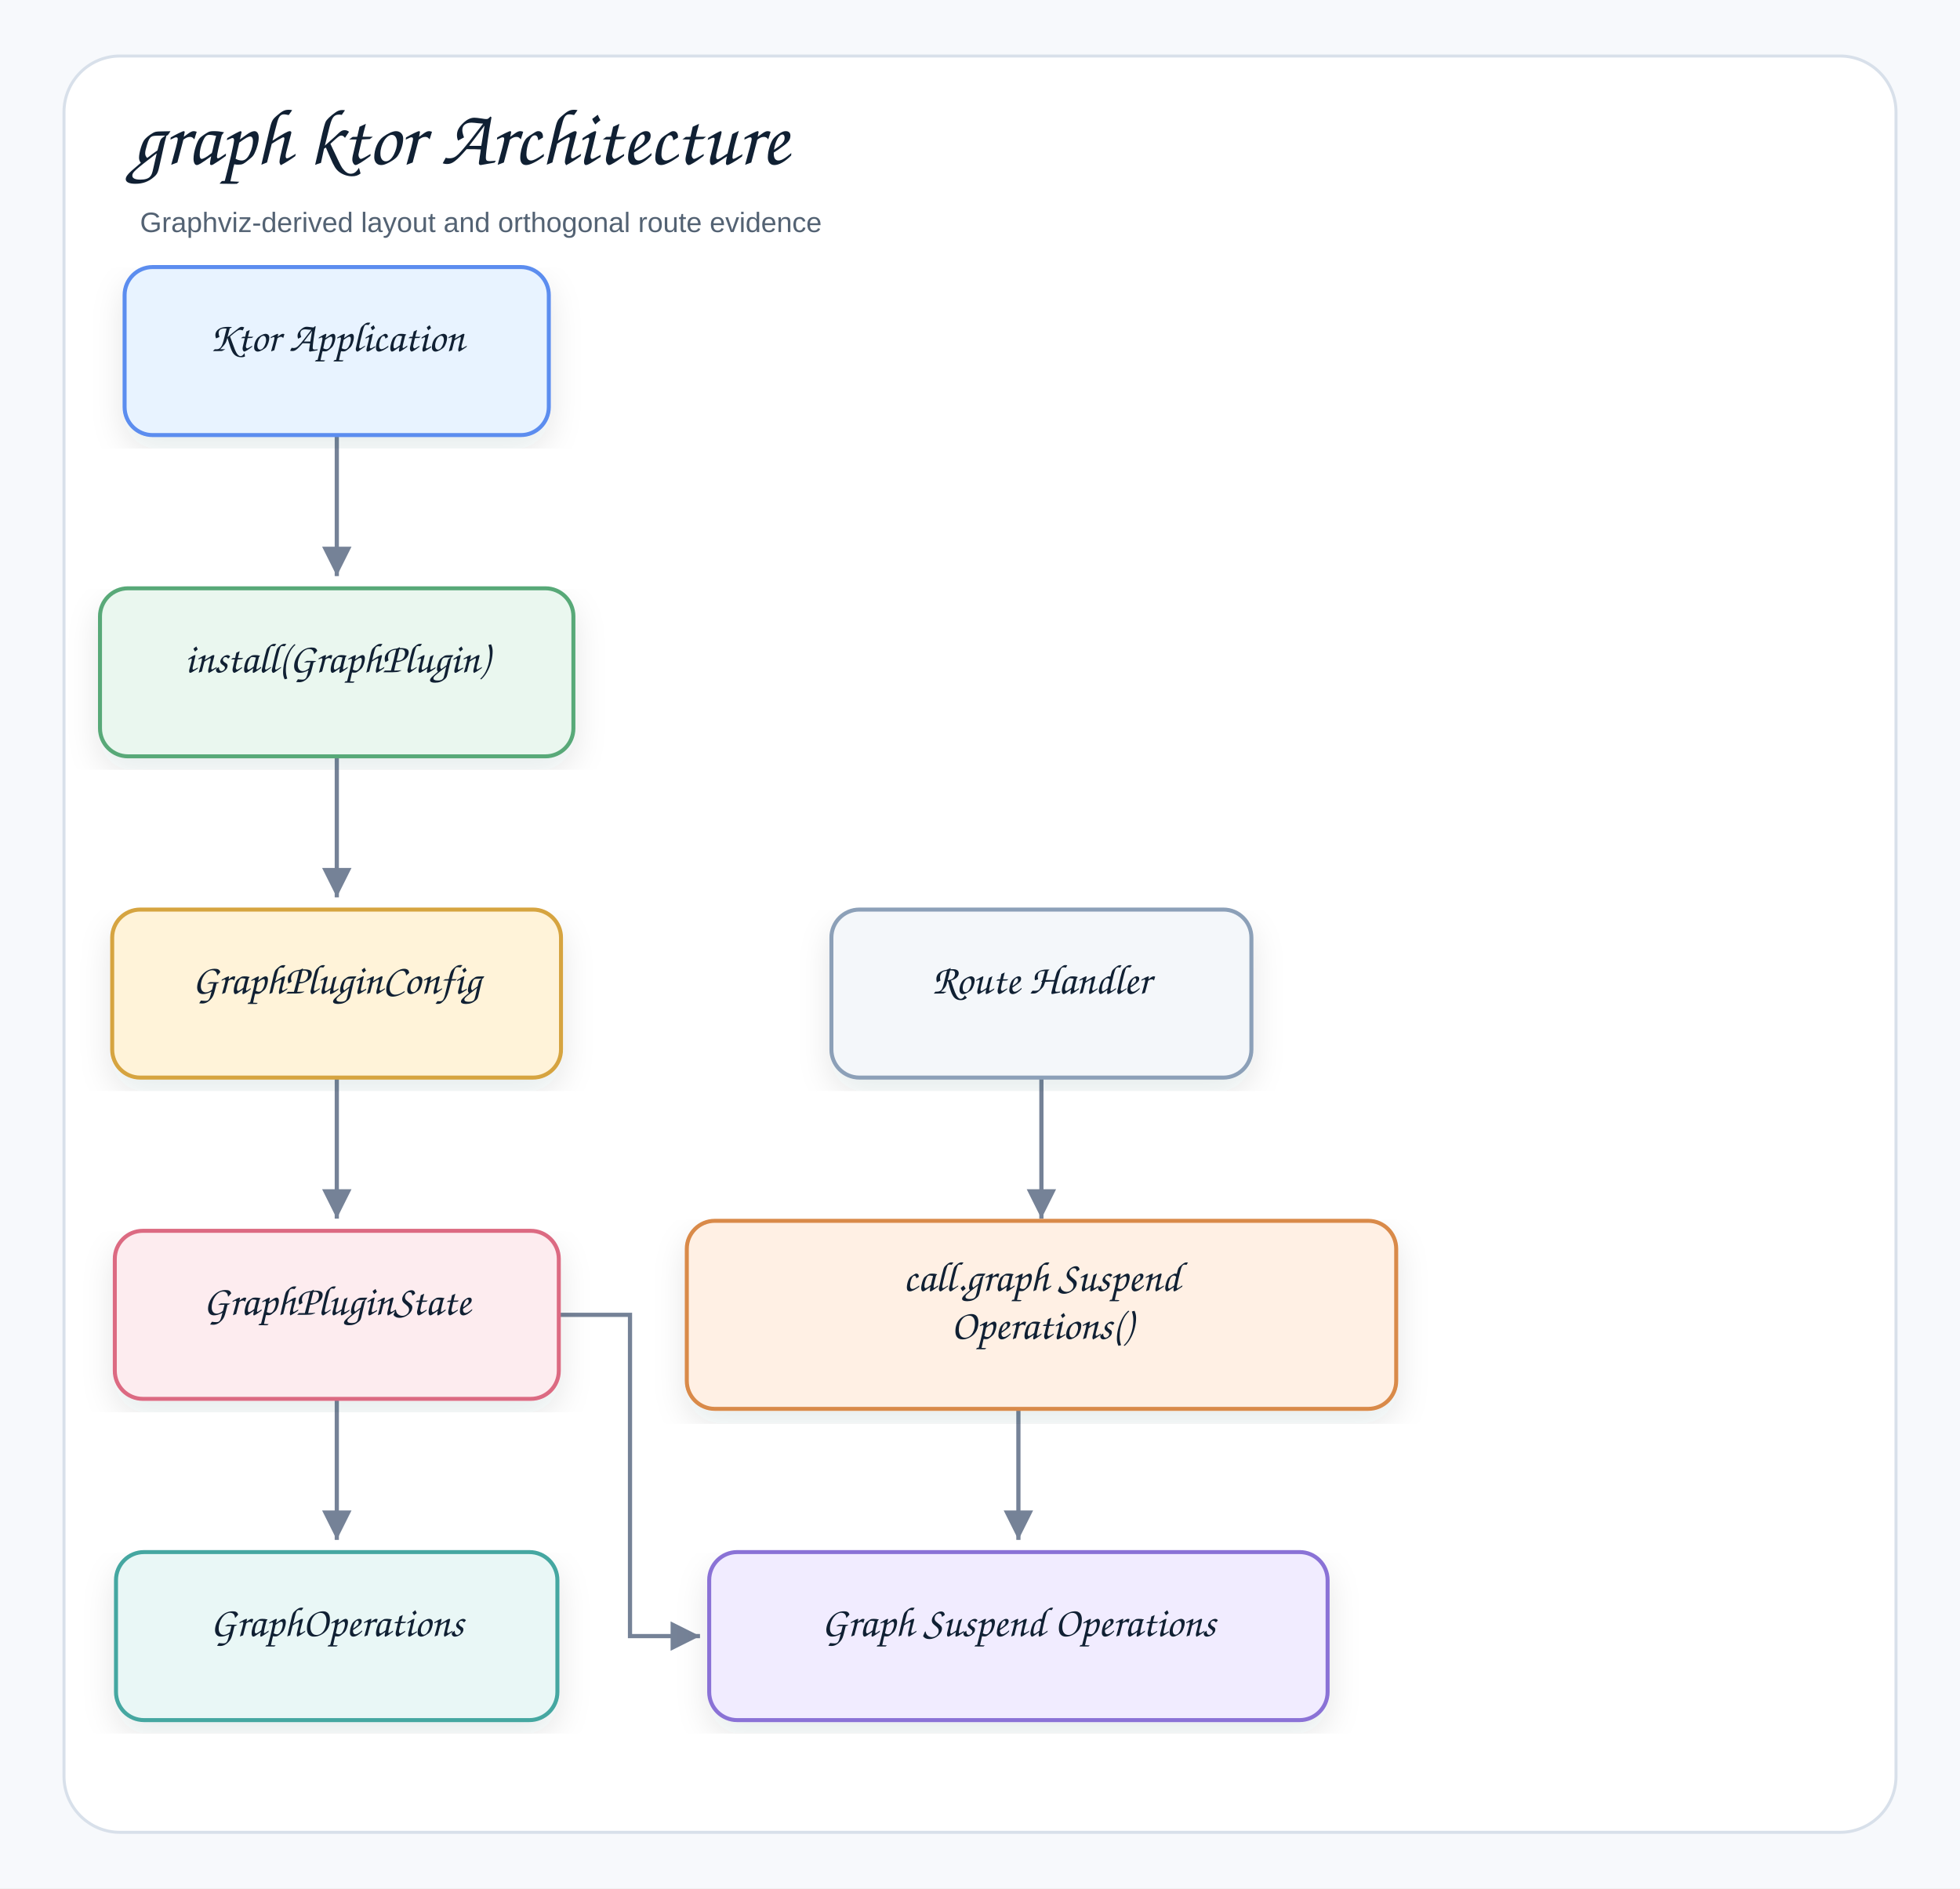
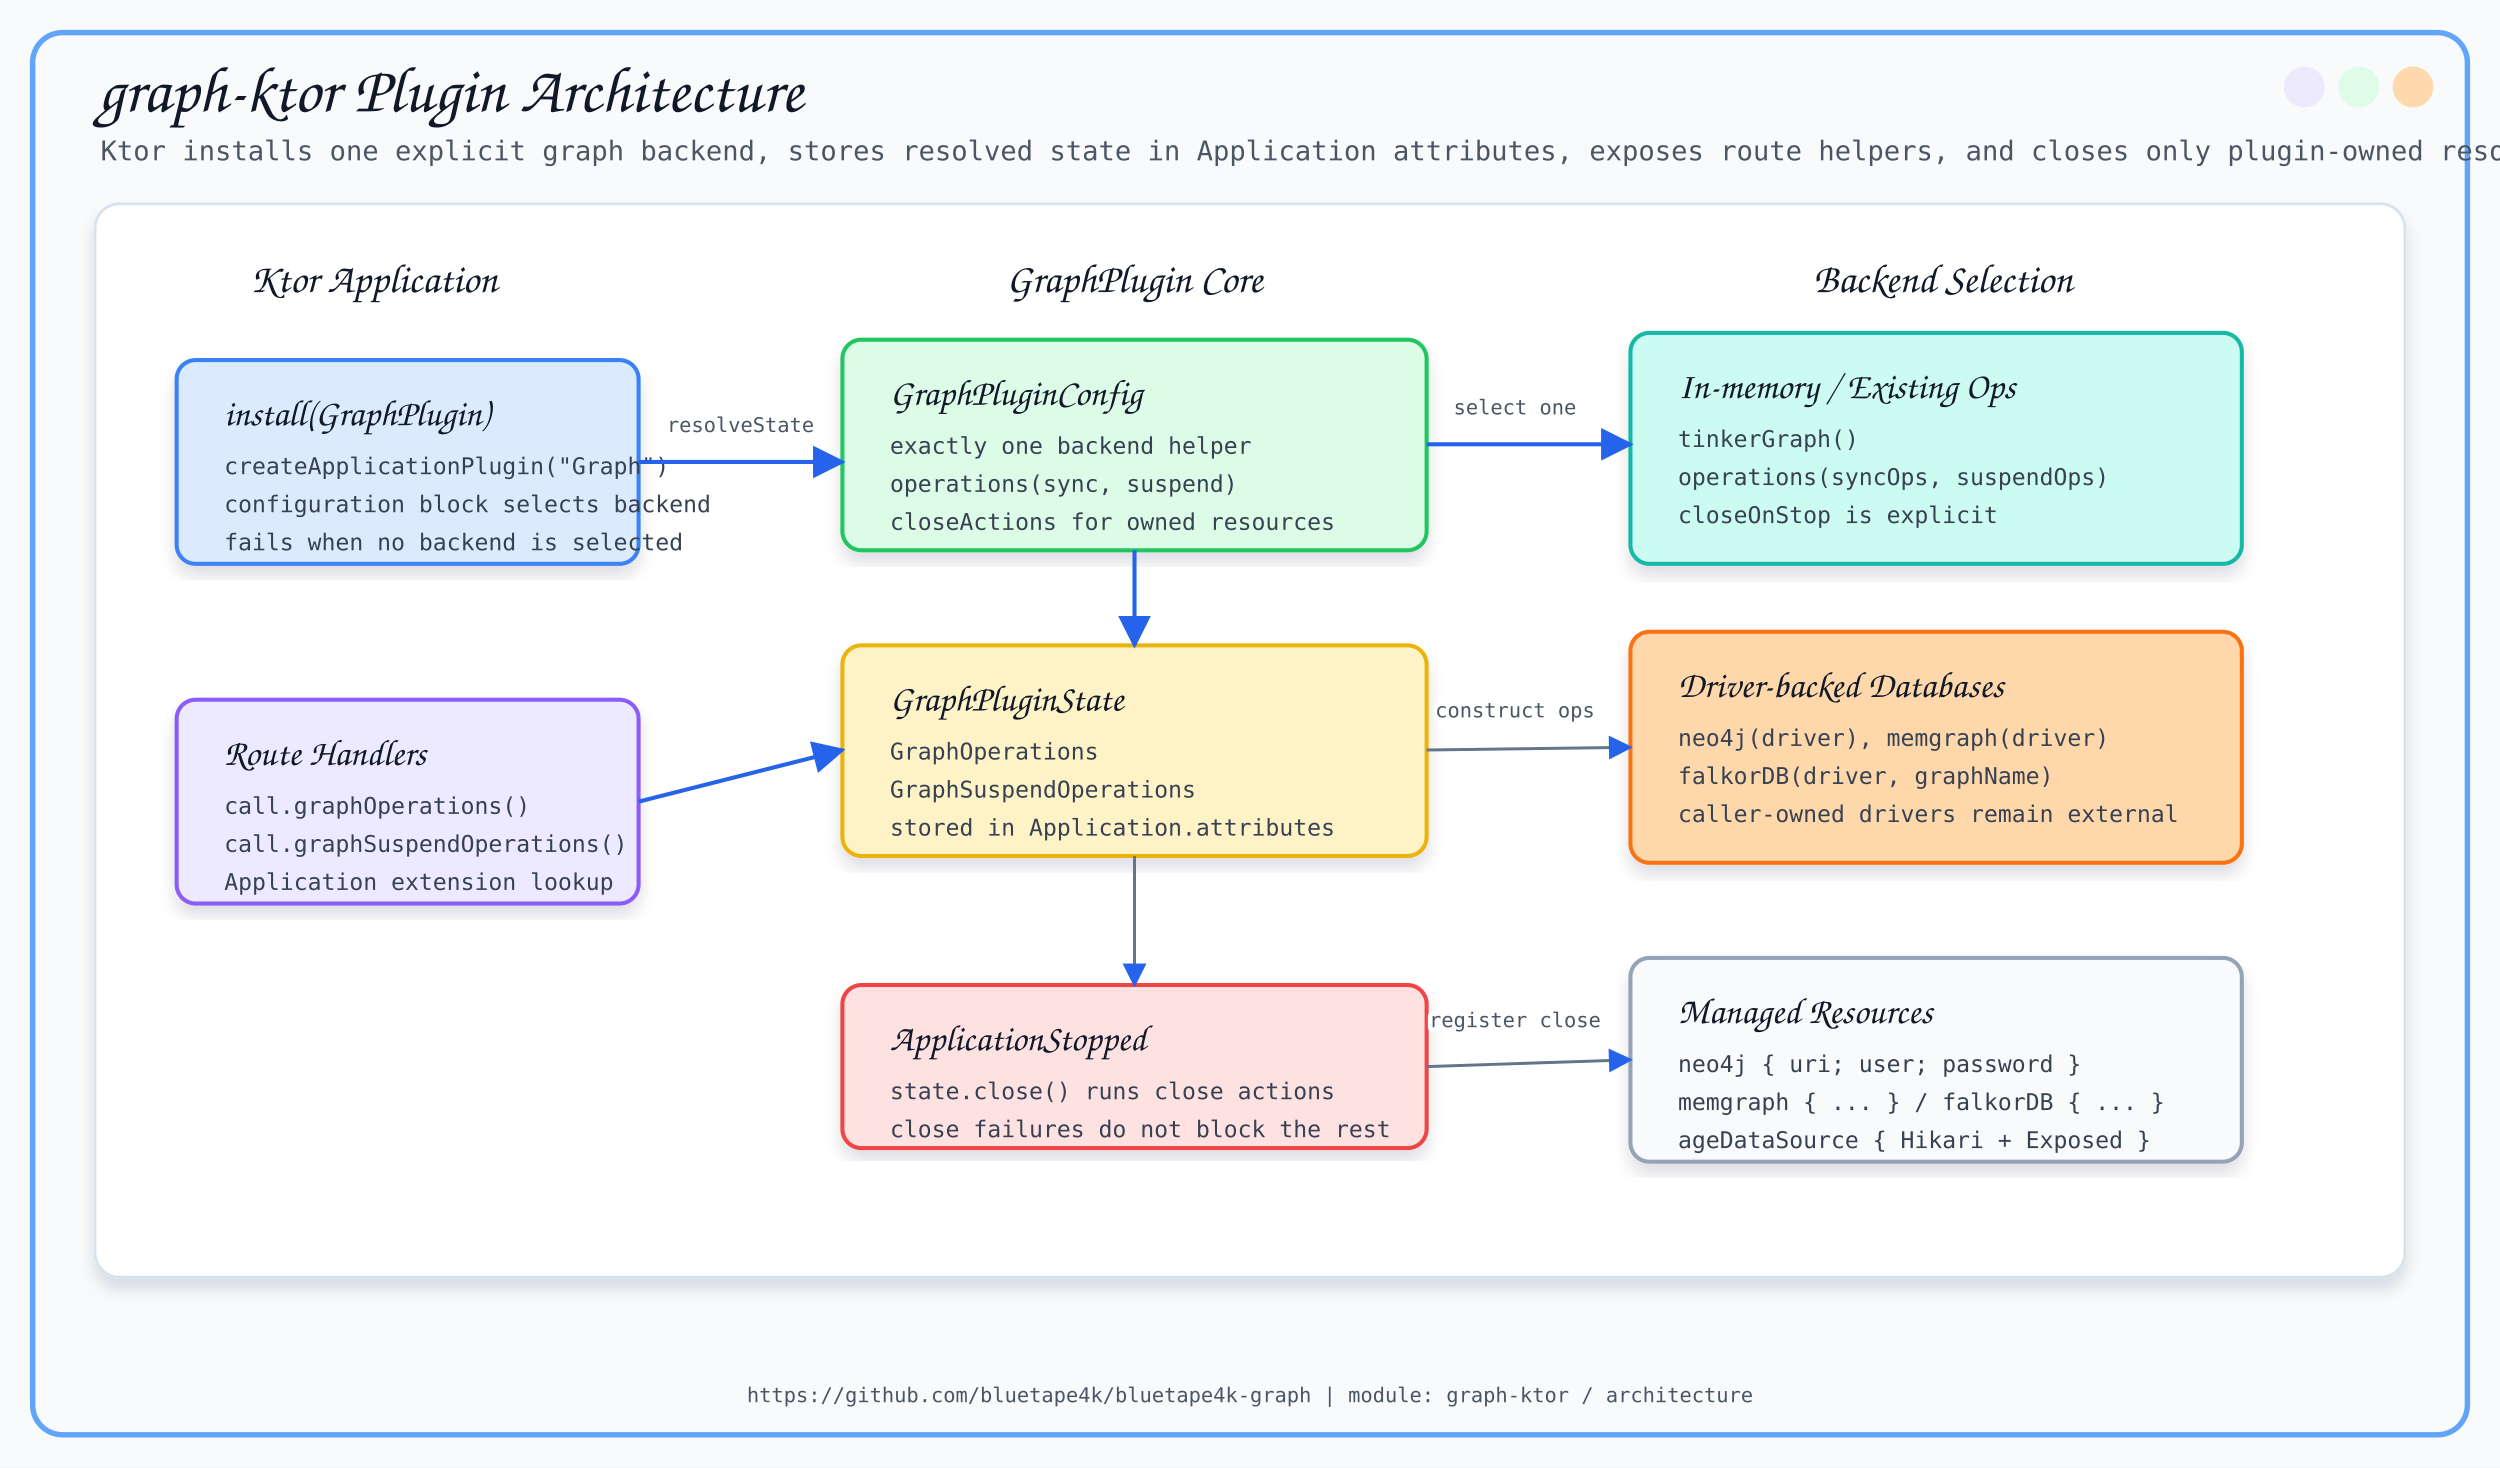
- <svg xmlns="http://www.w3.org/2000/svg" width="980" height="944" viewBox="0 0 980 944" role="img" aria-label="graph ktor Architecture">
+ <svg xmlns="http://www.w3.org/2000/svg" width="1840" height="1080" viewBox="0 0 1840 1080">
  <defs>
-     <filter id="shadow" x="-8%" y="-8%" width="116%" height="116%">
-       <feDropShadow dx="0" dy="7" stdDeviation="8" flood-color="#1f2937" flood-opacity="0.10" />
+     <filter id="softShadow" x="-8%" y="-8%" width="116%" height="116%">
+       <feDropShadow dx="0" dy="8" stdDeviation="6" flood-color="#0F172A" flood-opacity="0.13" />
    </filter>
-     <marker id="arrow" markerWidth="9" markerHeight="9" refX="8" refY="4.5" orient="auto" markerUnits="strokeWidth">
-       <path d="M1,1 L8,4.5 L1,8 Z" fill="#758297" />
+     <marker id="arrow" viewBox="0 0 10 10" refX="9" refY="5" markerWidth="8" markerHeight="8" orient="auto">
+       <path d="M 0 0 L 10 5 L 0 10 z" fill="#2563EB" />
    </marker>
-     <style>
-     .canvas{fill:#f7f9fc}.frame{fill:#fff;stroke:#d8e0ea;stroke-width:1.5}
-     .title{font-family:"Architects Daughter","Comic Sans MS","Comic Sans",cursive;font-size:40px;font-weight:400;fill:#102033}
-     .subtitle{font-family:"Comic Sans MS","Comic Sans","Comic Neue",Arial,sans-serif;font-size:14px;font-weight:400;fill:#536273}
-     .label{font-family:"Architects Daughter","Comic Sans MS","Comic Sans",cursive;font-size:21px;font-weight:400;fill:#102033}
-     .small{font-family:"Comic Sans MS","Comic Sans","Comic Neue",Arial,sans-serif;font-size:12px;font-weight:400;fill:#536273}
-     .strong{font-family:"Comic Sans MS","Comic Sans","Comic Neue",Arial,sans-serif;font-size:13px;font-weight:400;fill:#102033}
-     .card{stroke-width:2.0;filter:url(#shadow)}
-     .line{stroke:#758297;stroke-width:2.1;fill:none;marker-end:url(#arrow)}
-     .dashed{stroke:#758297;stroke-width:2.1;stroke-dasharray:7 6;fill:none;marker-end:url(#arrow)}
-     .lifeline{stroke:#b7c2d1;stroke-width:1.8;stroke-dasharray:9 9}
+   </defs>
+   <style>
+     .title { font-family: 'Architects Daughter', cursive; font-size: 48px; fill: #111827; }
+     .subtitle { font-family: 'Comic Mono', monospace; font-size: 20px; fill: #4B5563; }
+     .section { font-family: 'Architects Daughter', cursive; font-size: 30px; fill: #111827; }
+     .label { font-family: 'Architects Daughter', cursive; font-size: 27px; fill: #111827; }
+     .small { font-family: 'Comic Mono', monospace; font-size: 17px; fill: #374151; }
+     .tiny { font-family: 'Comic Mono', monospace; font-size: 15px; fill: #4B5563; }
+     .card { filter: url(#softShadow); }
+     .line { stroke: #2563EB; stroke-width: 3; fill: none; marker-end: url(#arrow); }
+     .thin { stroke: #64748B; stroke-width: 2.2; fill: none; marker-end: url(#arrow); }
  </style>
-   </defs>
-   <rect class="canvas" width="980" height="944" />
-   <rect class="frame" x="32" y="28" width="916" height="888" rx="28" />
-   <text class="title" x="66" y="82">graph ktor Architecture</text>
-   <text class="subtitle" x="70" y="116">Graphviz-derived layout and orthogonal route evidence</text>
-   <path class="line" d="M168.4 205.7 L168.4 205.7 L168.4 288.0 L168.4 288.0" />
-   <path class="line" d="M168.4 366.3 L168.4 366.3 L168.4 448.6 L168.4 448.6" />
-   <path class="line" d="M168.4 526.9 L168.4 526.9 L168.4 609.2 L168.4 609.2" />
-   <path class="line" d="M168.4 687.5 L168.4 687.5 L168.4 769.8 L168.4 769.8" />
-   <path class="line" d="M265.4 657.3 L292.7 657.3 L315.0 657.3 L315.0 657.3 L315.0 657.3 L315.0 817.9 L315.0 817.9 L315.0 817.9 L350.0 817.9 L350.0 817.9" />
-   <path class="line" d="M520.7 526.9 L520.7 526.9 L520.7 609.2 L520.7 609.2" />
-   <path class="line" d="M509.2 687.5 L509.2 687.5 L509.2 769.8 L509.2 769.8" />
-   <g transform="translate(62.3,133.5)">
-     <rect class="card" x="0" y="0" width="212.1" height="84.0" rx="14" fill="#E8F3FF" stroke="#5B8DEF" />
-     <text class="label" x="106.1" y="42.0" text-anchor="middle">Ktor Application</text>
-   </g>
-   <g transform="translate(50.0,294.1)">
-     <rect class="card" x="0" y="0" width="236.7" height="84.0" rx="14" fill="#EAF7EF" stroke="#58A978" />
-     <text class="label" x="118.4" y="42.0" text-anchor="middle">install(GraphPlugin)</text>
-   </g>
-   <g transform="translate(56.1,454.7)">
-     <rect class="card" x="0" y="0" width="224.4" height="84.0" rx="14" fill="#FFF3D9" stroke="#D6A441" />
-     <text class="label" x="112.2" y="42.0" text-anchor="middle">GraphPluginConfig</text>
-   </g>
-   <g transform="translate(57.4,615.3)">
-     <rect class="card" x="0" y="0" width="222.0" height="84.0" rx="14" fill="#FDECEF" stroke="#DC6B82" />
-     <text class="label" x="111.0" y="42.0" text-anchor="middle">GraphPluginState</text>
-   </g>
-   <g transform="translate(58.0,775.9)">
-     <rect class="card" x="0" y="0" width="220.7" height="84.0" rx="14" fill="#E9F7F6" stroke="#45A7A1" />
-     <text class="label" x="110.4" y="42.0" text-anchor="middle">GraphOperations</text>
-   </g>
-   <g transform="translate(354.6,775.9)">
-     <rect class="card" x="0" y="0" width="309.2" height="84.0" rx="14" fill="#F1ECFF" stroke="#8A72D6" />
-     <text class="label" x="154.6" y="42.0" text-anchor="middle">Graph Suspend Operations</text>
-   </g>
-   <g transform="translate(415.7,454.7)">
-     <rect class="card" x="0" y="0" width="210.0" height="84.0" rx="14" fill="#F4F7FA" stroke="#8CA0B8" />
-     <text class="label" x="105.0" y="42.0" text-anchor="middle">Route Handler</text>
-   </g>
-   <g transform="translate(343.4,610.3)">
-     <rect class="card" x="0" y="0" width="354.7" height="94.0" rx="14" fill="#FFF0E4" stroke="#D98A4A" />
-     <text class="label" x="177.4" y="35.0" text-anchor="middle">call.graph Suspend</text>
-     <text class="label" x="177.4" y="59.0" text-anchor="middle">Operations()</text>
-   </g>
+   <rect x="0" y="0" width="1840" height="1080" fill="#F8FAFC" />
+   <rect x="24" y="24" width="1792" height="1032" rx="22" fill="none" stroke="#60A5FA" stroke-width="4" />
+   <circle cx="1776" cy="64" r="15" fill="#FED7AA" opacity="0.95" />
+   <circle cx="1736" cy="64" r="15" fill="#DCFCE7" opacity="0.95" />
+   <circle cx="1696" cy="64" r="15" fill="#EDE9FE" opacity="0.95" />
+   <text x="72" y="82" class="title">graph-ktor Plugin Architecture</text>
+   <text x="74" y="118" class="subtitle">Ktor installs one explicit graph backend, stores resolved state in Application attributes, exposes route helpers, and closes only plugin-owned resources.</text>
+   <rect x="70" y="150" width="1700" height="790" rx="18" fill="#FFFFFF" stroke="#D6E2ED" stroke-width="2" filter="url(#softShadow)" />
+   <text x="275" y="215" text-anchor="middle" class="section">Ktor Application</text>
+   <text x="835" y="215" text-anchor="middle" class="section">GraphPlugin Core</text>
+   <text x="1430" y="215" text-anchor="middle" class="section">Backend Selection</text>
+   <rect x="130" y="265" width="340" height="150" rx="14" fill="#DBEAFE" stroke="#3B82F6" stroke-width="3" class="card" />
+   <text x="165" y="313" class="label">install(GraphPlugin)</text>
+   <text x="165" y="349" class="small">createApplicationPlugin("Graph")</text>
+   <text x="165" y="377" class="small">configuration block selects backend</text>
+   <text x="165" y="405" class="small">fails when no backend is selected</text>
+   <rect x="130" y="515" width="340" height="150" rx="14" fill="#EDE9FE" stroke="#8B5CF6" stroke-width="3" class="card" />
+   <text x="165" y="563" class="label">Route Handlers</text>
+   <text x="165" y="599" class="small">call.graphOperations()</text>
+   <text x="165" y="627" class="small">call.graphSuspendOperations()</text>
+   <text x="165" y="655" class="small">Application extension lookup</text>
+   <rect x="620" y="250" width="430" height="155" rx="14" fill="#DCFCE7" stroke="#22C55E" stroke-width="3" class="card" />
+   <text x="655" y="298" class="label">GraphPluginConfig</text>
+   <text x="655" y="334" class="small">exactly one backend helper</text>
+   <text x="655" y="362" class="small">operations(sync, suspend)</text>
+   <text x="655" y="390" class="small">closeActions for owned resources</text>
+   <rect x="620" y="475" width="430" height="155" rx="14" fill="#FEF3C7" stroke="#EAB308" stroke-width="3" class="card" />
+   <text x="655" y="523" class="label">GraphPluginState</text>
+   <text x="655" y="559" class="small">GraphOperations</text>
+   <text x="655" y="587" class="small">GraphSuspendOperations</text>
+   <text x="655" y="615" class="small">stored in Application.attributes</text>
+   <rect x="620" y="725" width="430" height="120" rx="14" fill="#FEE2E2" stroke="#EF4444" stroke-width="3" class="card" />
+   <text x="655" y="773" class="label">ApplicationStopped</text>
+   <text x="655" y="809" class="small">state.close() runs close actions</text>
+   <text x="655" y="837" class="small">close failures do not block the rest</text>
+   <rect x="1200" y="245" width="450" height="170" rx="14" fill="#CCFBF1" stroke="#14B8A6" stroke-width="3" class="card" />
+   <text x="1235" y="293" class="label">In-memory / Existing Ops</text>
+   <text x="1235" y="329" class="small">tinkerGraph()</text>
+   <text x="1235" y="357" class="small">operations(syncOps, suspendOps)</text>
+   <text x="1235" y="385" class="small">closeOnStop is explicit</text>
+   <rect x="1200" y="465" width="450" height="170" rx="14" fill="#FED7AA" stroke="#F97316" stroke-width="3" class="card" />
+   <text x="1235" y="513" class="label">Driver-backed Databases</text>
+   <text x="1235" y="549" class="small">neo4j(driver), memgraph(driver)</text>
+   <text x="1235" y="577" class="small">falkorDB(driver, graphName)</text>
+   <text x="1235" y="605" class="small">caller-owned drivers remain external</text>
+   <rect x="1200" y="705" width="450" height="150" rx="14" fill="#F8FAFC" stroke="#94A3B8" stroke-width="3" class="card" />
+   <text x="1235" y="753" class="label">Managed Resources</text>
+   <text x="1235" y="789" class="small">neo4j { uri; user; password }</text>
+   <text x="1235" y="817" class="small">memgraph { ... } / falkorDB { ... }</text>
+   <text x="1235" y="845" class="small">ageDataSource { Hikari + Exposed }</text>
+   <path d="M 470 340 L 620 340" class="line" />
+   <path d="M 835 405 L 835 475" class="line" />
+   <path d="M 470 590 L 620 552" class="line" />
+   <path d="M 1050 327 L 1200 327" class="line" />
+   <path d="M 1050 552 L 1200 550" class="thin" />
+   <path d="M 1050 785 L 1200 780" class="thin" />
+   <path d="M 835 630 L 835 725" class="thin" />
+   <text x="545" y="318" text-anchor="middle" class="tiny" stroke="#FFFFFF" stroke-width="7" stroke-linejoin="round">resolveState</text>
+   <text x="545" y="318" text-anchor="middle" class="tiny">resolveState</text>
+   <text x="1115" y="305" text-anchor="middle" class="tiny" stroke="#FFFFFF" stroke-width="7" stroke-linejoin="round">select one</text>
+   <text x="1115" y="305" text-anchor="middle" class="tiny">select one</text>
+   <text x="1115" y="528" text-anchor="middle" class="tiny" stroke="#FFFFFF" stroke-width="7" stroke-linejoin="round">construct ops</text>
+   <text x="1115" y="528" text-anchor="middle" class="tiny">construct ops</text>
+   <text x="1115" y="756" text-anchor="middle" class="tiny" stroke="#FFFFFF" stroke-width="7" stroke-linejoin="round">register close</text>
+   <text x="1115" y="756" text-anchor="middle" class="tiny">register close</text>
+   <text x="920" y="1032" text-anchor="middle" class="tiny">https://github.com/bluetape4k/bluetape4k-graph | module: graph-ktor / architecture</text>
</svg>
